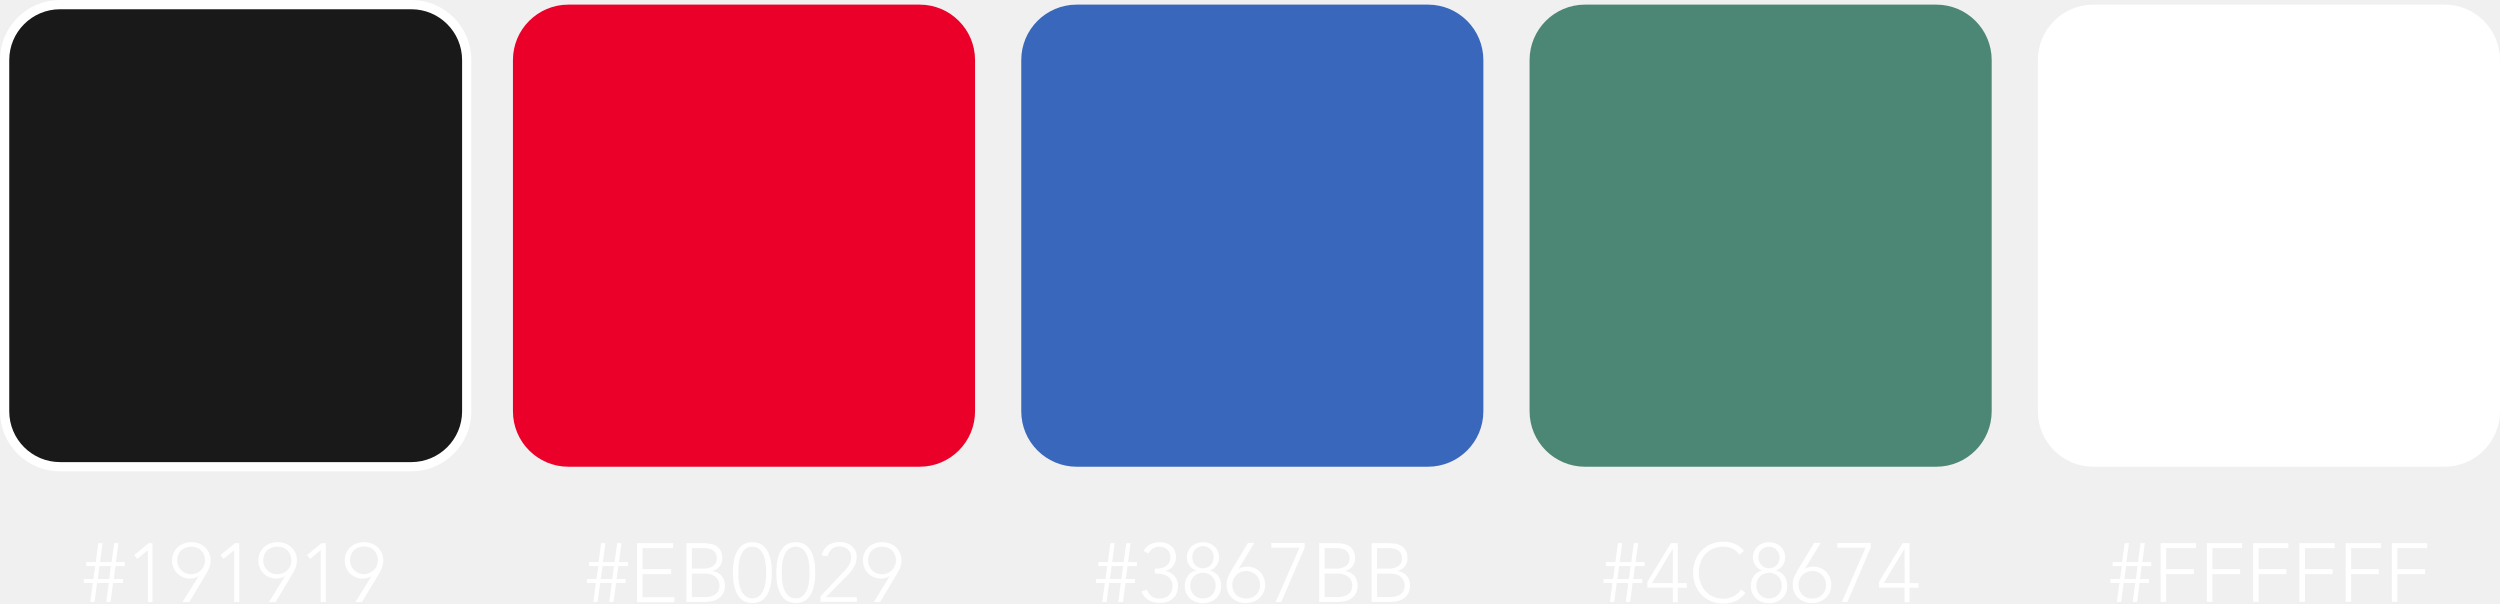
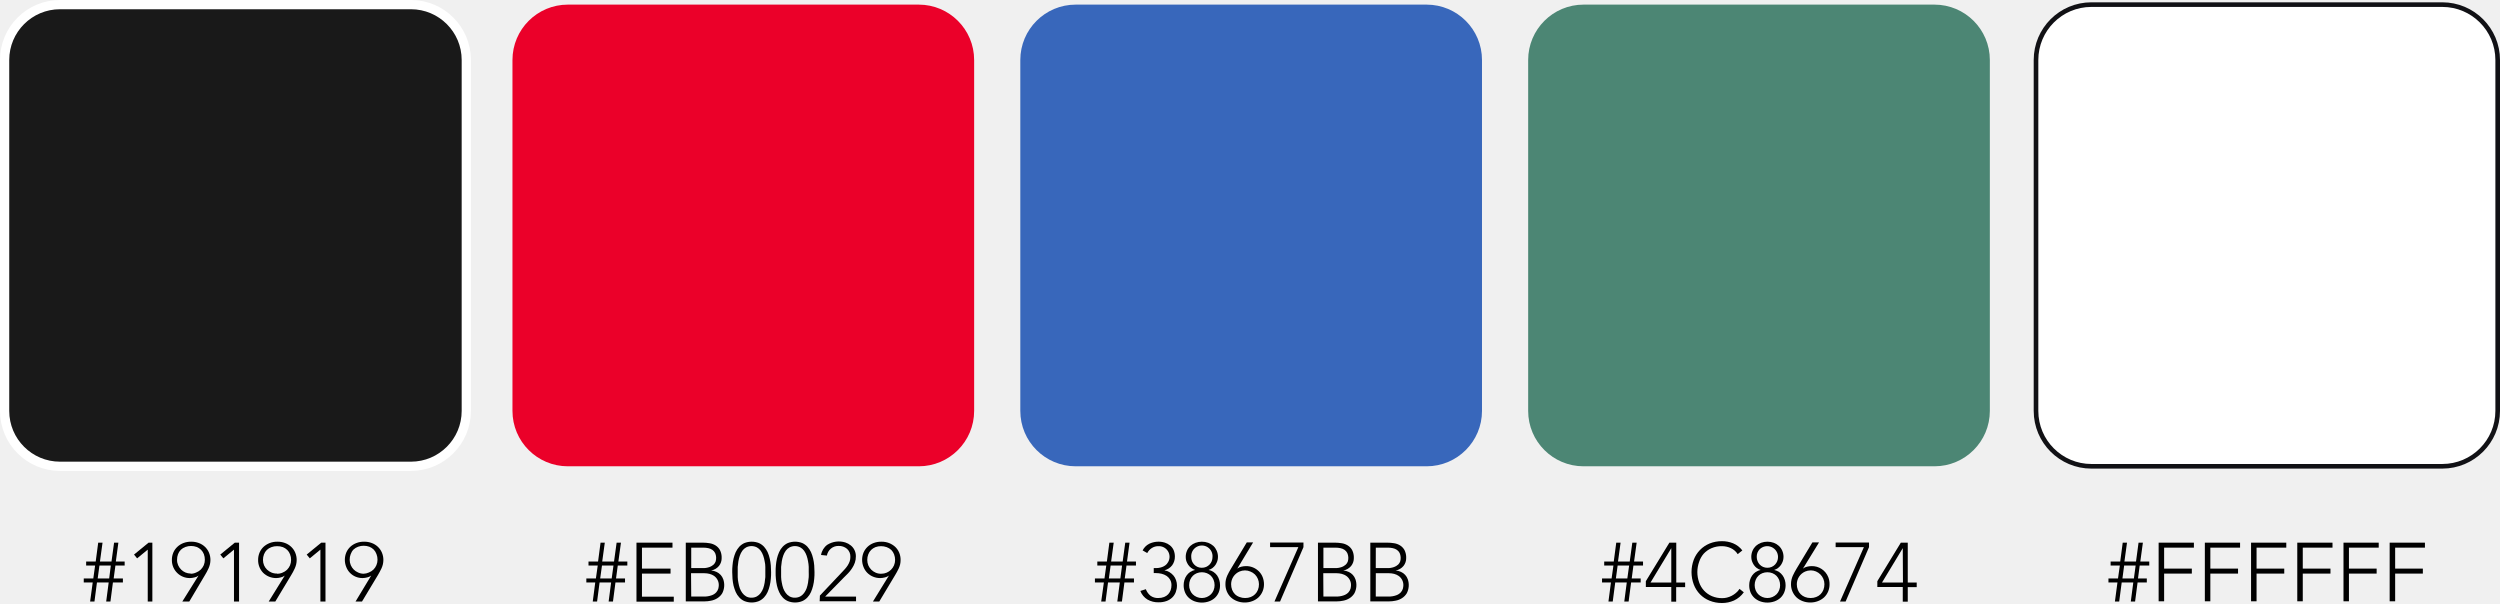
- <svg xmlns="http://www.w3.org/2000/svg" viewBox="0 0 541 130.61">
-   <g fill="#fff">
-     <path d="m20.08 126.16h-1.94v-.86h2.07l.39-2.81h-1.94v-.86h2.07l.54-4.09h.94l-.56 4.09h2.5l.56-4.09h.93l-.55 4.09h1.91v.86h-2l-.38 2.81h2v.86h-2.16l-.54 4.13h-.92l.54-4.13h-2.54l-.54 4.13h-.94zm3.92-3.67h-2.46l-.38 2.81h2.49z" />
-     <path d="m32 119.05-2.3 1.89-.67-.82 3.15-2.58h.82v12.75h-1z" />
-     <path d="m43 124.67a2.07 2.07 0 0 1 -.87.4 4.37 4.37 0 0 1 -1 .14 3.86 3.86 0 0 1 -3.9-3.92 4 4 0 0 1 .31-1.6 3.68 3.68 0 0 1 .88-1.25 4 4 0 0 1 1.32-.82 4.49 4.49 0 0 1 1.66-.29 4.55 4.55 0 0 1 1.67.29 4 4 0 0 1 1.32.82 3.8 3.8 0 0 1 .87 1.25 4 4 0 0 1 .32 1.6 4.19 4.19 0 0 1 -.11.95 4.73 4.73 0 0 1 -.29.85c-.12.27-.25.53-.38.77l-.39.68-3.46 5.75h-1.46zm-1.66-.4a2.83 2.83 0 0 0 1.16-.23 3 3 0 0 0 1-.64 3.2 3.2 0 0 0 .64-.94 3 3 0 0 0 .23-1.17 3.4 3.4 0 0 0 -.21-1.22 2.79 2.79 0 0 0 -.62-.95 2.88 2.88 0 0 0 -.94-.61 3.4 3.4 0 0 0 -1.22-.21 3.34 3.34 0 0 0 -1.21.21 2.93 2.93 0 0 0 -1 .61 2.77 2.77 0 0 0 -.61.95 3.4 3.4 0 0 0 -.21 1.22 2.84 2.84 0 0 0 .23 1.17 3.2 3.2 0 0 0 .64.94 3.07 3.07 0 0 0 .94.64 2.84 2.84 0 0 0 1.14.23z" />
-     <path d="m50.68 119.05-2.3 1.89-.67-.82 3.15-2.58h.92v12.75h-1.1z" />
-     <path d="m61.68 124.67a2.13 2.13 0 0 1 -.87.4 4.37 4.37 0 0 1 -1 .14 4 4 0 0 1 -2.81-1.14 3.89 3.89 0 0 1 -1.09-2.78 4 4 0 0 1 .31-1.6 3.8 3.8 0 0 1 .87-1.25 4.19 4.19 0 0 1 1.33-.82 4.49 4.49 0 0 1 1.66-.29 4.55 4.55 0 0 1 1.67.29 4 4 0 0 1 1.32.82 3.8 3.8 0 0 1 .87 1.25 4 4 0 0 1 .32 1.6 4.19 4.19 0 0 1 -.11.95 4.73 4.73 0 0 1 -.29.85c-.12.27-.25.53-.38.77l-.39.68-3.46 5.75h-1.43zm-1.66-.4a2.83 2.83 0 0 0 1.16-.23 3 3 0 0 0 1-.64 3.2 3.2 0 0 0 .64-.94 3 3 0 0 0 .23-1.17 3.19 3.19 0 0 0 -.22-1.22 2.63 2.63 0 0 0 -.61-.95 2.88 2.88 0 0 0 -.94-.61 3.4 3.4 0 0 0 -1.28-.21 3.34 3.34 0 0 0 -1.21.21 2.93 2.93 0 0 0 -1 .61 2.77 2.77 0 0 0 -.61.95 3.4 3.4 0 0 0 -.22 1.22 2.85 2.85 0 0 0 .24 1.17 3 3 0 0 0 .64.94 3.07 3.07 0 0 0 .94.64 2.84 2.84 0 0 0 1.22.23z" />
-     <path d="m69.4 119.05-2.3 1.89-.67-.82 3.15-2.58h.92v12.75h-1.1z" />
-     <path d="m80.4 124.67a2.19 2.19 0 0 1 -.87.4 4.37 4.37 0 0 1 -1 .14 3.89 3.89 0 0 1 -1.57-.31 3.8 3.8 0 0 1 -1.24-.83 3.74 3.74 0 0 1 -.81-1.25 4.17 4.17 0 0 1 0-3.13 3.8 3.8 0 0 1 .87-1.25 4.08 4.08 0 0 1 1.33-.82 4.49 4.49 0 0 1 1.66-.29 4.55 4.55 0 0 1 1.67.29 4 4 0 0 1 1.32.82 3.8 3.8 0 0 1 .87 1.25 4 4 0 0 1 .32 1.6 4.19 4.19 0 0 1 -.11.95 4.73 4.73 0 0 1 -.29.85 7.91 7.91 0 0 1 -.39.77l-.38.68-3.46 5.75h-1.4zm-1.66-.4a2.83 2.83 0 0 0 1.16-.27 3 3 0 0 0 1-.64 3 3 0 0 0 .63-.94 2.85 2.85 0 0 0 .24-1.17 3.19 3.19 0 0 0 -.22-1.22 2.77 2.77 0 0 0 -.61-.95 2.88 2.88 0 0 0 -.94-.61 3.43 3.43 0 0 0 -1.22-.21 3.34 3.34 0 0 0 -1.21.21 2.82 2.82 0 0 0 -1 .61 2.77 2.77 0 0 0 -.61.95 3.19 3.19 0 0 0 -.22 1.22 2.85 2.85 0 0 0 .24 1.17 3 3 0 0 0 .64.94 3.07 3.07 0 0 0 .94.64 2.84 2.84 0 0 0 1.18.27z" />
-     <path d="m128.93 126.16h-1.93v-.86h2.07l.4-2.81h-2v-.86h2.07l.54-4.09h.94l-.56 4.09h2.54l.56-4.09h.94l-.56 4.09h1.94v.86h-2.07l-.38 2.81h1.95v.86h-2.07l-.54 4.13h-.94l.54-4.13h-2.5l-.54 4.13h-.94zm3.95-3.67h-2.49l-.39 2.81h2.49z" />
-     <path d="m137.86 117.54h7.8v1.08h-6.61v4.54h6.19v1.08h-6.19v5h6.89v1.08h-8.08z" />
-     <path d="m148.54 117.54h3.67a9.17 9.17 0 0 1 1.46.12 3.6 3.6 0 0 1 1.32.48 2.78 2.78 0 0 1 .95 1 3.51 3.51 0 0 1 .37 1.74 2.64 2.64 0 0 1 -.57 1.69 2.83 2.83 0 0 1 -1.71 1 3.1 3.1 0 0 1 1.15.3 2.72 2.72 0 0 1 1.48 1.61 3.87 3.87 0 0 1 -.21 3 3.19 3.19 0 0 1 -1.07 1.09 3.76 3.76 0 0 1 -1.38.54 7.11 7.11 0 0 1 -1.4.15h-4.06zm1.18 5.51h2.47a4.13 4.13 0 0 0 1.49-.23 2.56 2.56 0 0 0 .9-.54 1.72 1.72 0 0 0 .44-.7 2.65 2.65 0 0 0 -.12-1.78 1.87 1.87 0 0 0 -.6-.7 2.36 2.36 0 0 0 -.89-.37 5.14 5.14 0 0 0 -1.06-.11h-2.63zm0 6.16h2.72a4.55 4.55 0 0 0 1.68-.26 2.42 2.42 0 0 0 1-.63 2.11 2.11 0 0 0 .46-.8 3.17 3.17 0 0 0 .11-.76 2.54 2.54 0 0 0 -.27-1.21 2.43 2.43 0 0 0 -.7-.82 3 3 0 0 0 -1-.46 4.69 4.69 0 0 0 -1.11-.14h-2.9z" />
-     <path d="m158.6 123.91c0-.45 0-.94.06-1.45a10.5 10.5 0 0 1 .23-1.49 8.73 8.73 0 0 1 .47-1.39 4.6 4.6 0 0 1 .77-1.16 3.52 3.52 0 0 1 1.12-.8 4.34 4.34 0 0 1 3.12 0 3.63 3.63 0 0 1 1.12.8 4.6 4.6 0 0 1 .77 1.16 7.08 7.08 0 0 1 .46 1.39 9.26 9.26 0 0 1 .24 1.49c0 .51.06 1 .06 1.45s0 1-.06 1.46a9.26 9.26 0 0 1 -.24 1.49 7.21 7.21 0 0 1 -.46 1.38 4.27 4.27 0 0 1 -.77 1.16 3.33 3.33 0 0 1 -1.12.8 4.21 4.21 0 0 1 -3.12 0 3.23 3.23 0 0 1 -1.12-.8 4.27 4.27 0 0 1 -.77-1.16 9 9 0 0 1 -.47-1.38 10.5 10.5 0 0 1 -.23-1.49c-.04-.5-.06-.99-.06-1.46zm1.19 0q0 .51 0 1.11a10.41 10.41 0 0 0 .15 1.22 7.27 7.27 0 0 0 .31 1.22 4.16 4.16 0 0 0 .54 1 2.63 2.63 0 0 0 .82.74 2.25 2.25 0 0 0 1.17.28 2.29 2.29 0 0 0 1.16-.28 2.56 2.56 0 0 0 .83-.74 4.16 4.16 0 0 0 .54-1 7.27 7.27 0 0 0 .31-1.22 10.41 10.41 0 0 0 .15-1.22q0-.6 0-1.11c0-.32 0-.69 0-1.1a10.85 10.85 0 0 0 -.15-1.23 7.16 7.16 0 0 0 -.31-1.21 4.22 4.22 0 0 0 -.54-1.06 2.53 2.53 0 0 0 -.83-.73 2.54 2.54 0 0 0 -2.32 0 2.53 2.53 0 0 0 -.83.73 4.22 4.22 0 0 0 -.54 1.06 7.16 7.16 0 0 0 -.31 1.21 10.85 10.85 0 0 0 -.15 1.23c.01.41 0 .78 0 1.1z" />
-     <path d="m168 123.91c0-.45 0-.94.06-1.45a10.5 10.5 0 0 1 .23-1.49 7.83 7.83 0 0 1 .47-1.39 4.34 4.34 0 0 1 .77-1.16 3.52 3.52 0 0 1 1.12-.8 4.34 4.34 0 0 1 3.12 0 3.63 3.63 0 0 1 1.12.8 4.6 4.6 0 0 1 .77 1.16 7.81 7.81 0 0 1 .46 1.39 9.26 9.26 0 0 1 .24 1.49c0 .51.06 1 .06 1.45s0 1-.06 1.46a9.26 9.26 0 0 1 -.24 1.49 8 8 0 0 1 -.46 1.38 4.27 4.27 0 0 1 -.77 1.16 3.33 3.33 0 0 1 -1.12.8 4.21 4.21 0 0 1 -3.12 0 3.23 3.23 0 0 1 -1.12-.8 4 4 0 0 1 -.77-1.16 8 8 0 0 1 -.47-1.38 10.5 10.5 0 0 1 -.23-1.49c-.06-.5-.06-.99-.06-1.46zm1.19 0q0 .51 0 1.11a10.41 10.41 0 0 0 .15 1.22 7.27 7.27 0 0 0 .31 1.22 4.16 4.16 0 0 0 .54 1 2.53 2.53 0 0 0 .82.74 2.25 2.25 0 0 0 1.17.28 2.29 2.29 0 0 0 1.16-.28 2.56 2.56 0 0 0 .83-.74 4.16 4.16 0 0 0 .54-1 7.27 7.27 0 0 0 .31-1.22c.07-.41.12-.82.15-1.22s0-.77 0-1.11 0-.69 0-1.1-.08-.81-.15-1.23a7.16 7.16 0 0 0 -.31-1.21 4.22 4.22 0 0 0 -.54-1.06 2.53 2.53 0 0 0 -.83-.73 2.54 2.54 0 0 0 -2.32 0 2.53 2.53 0 0 0 -.83.73 4.22 4.22 0 0 0 -.54 1.06 7.16 7.16 0 0 0 -.31 1.21 10.85 10.85 0 0 0 -.15 1.23c-.03.41-.04.78-.04 1.1z" />
-     <path d="m177.59 129 4.78-5.06c.22-.22.44-.45.65-.7a6.28 6.28 0 0 0 .59-.77 4.48 4.48 0 0 0 .42-.85 2.84 2.84 0 0 0 .16-1 2.19 2.19 0 0 0 -.72-1.74 2.65 2.65 0 0 0 -1.82-.63 2.52 2.52 0 0 0 -1.67.57 2.61 2.61 0 0 0 -.88 1.52l-1.26-.13a3.4 3.4 0 0 1 1.35-2.21 4.7 4.7 0 0 1 3.92-.5 3.48 3.48 0 0 1 1.17.64 2.86 2.86 0 0 1 .8 1 3 3 0 0 1 .3 1.37 4 4 0 0 1 -.22 1.37 5.61 5.61 0 0 1 -.6 1.2 7.75 7.75 0 0 1 -.84 1.07l-1 1-4 4.08h6.7v1h-7.88z" />
-     <path d="m192.54 124.67a2.18 2.18 0 0 1 -.88.4 4.22 4.22 0 0 1 -1 .14 3.86 3.86 0 0 1 -1.57-.31 3.8 3.8 0 0 1 -1.24-.83 3.74 3.74 0 0 1 -.81-1.25 4.17 4.17 0 0 1 0-3.13 3.8 3.8 0 0 1 .87-1.25 4 4 0 0 1 1.32-.82 4.55 4.55 0 0 1 1.67-.29 4.49 4.49 0 0 1 1.66.29 4.19 4.19 0 0 1 1.33.82 3.8 3.8 0 0 1 .87 1.25 4 4 0 0 1 .31 1.6 4.19 4.19 0 0 1 -.1.95 5.66 5.66 0 0 1 -.29.85 7.91 7.91 0 0 1 -.39.77l-.39.68-3.45 5.75h-1.37zm-1.65-.4a2.86 2.86 0 0 0 1.16-.23 3 3 0 0 0 1.59-1.58 2.85 2.85 0 0 0 .24-1.17 3.4 3.4 0 0 0 -.22-1.22 2.77 2.77 0 0 0 -.61-.95 2.93 2.93 0 0 0 -1-.61 3.34 3.34 0 0 0 -1.21-.21 3.4 3.4 0 0 0 -1.22.21 2.88 2.88 0 0 0 -.94.61 2.63 2.63 0 0 0 -.61.95 3.19 3.19 0 0 0 -.22 1.22 3 3 0 0 0 .23 1.17 3.2 3.2 0 0 0 .64.94 3.12 3.12 0 0 0 .95.64 2.84 2.84 0 0 0 1.22.23z" />
-     <path d="m239.1 126.16h-1.94v-.86h2.07l.39-2.81h-1.94v-.86h2.07l.54-4.09h.94l-.56 4.09h2.5l.56-4.09h.93l-.55 4.09h1.94v.86h-2.05l-.38 2.81h2v.86h-2.07l-.54 4.13h-1.01l.54-4.13h-2.54l-.54 4.13h-.94zm3.94-3.67h-2.48l-.38 2.81h2.49z" />
-     <path d="m248.19 127.62a3.33 3.33 0 0 0 1 1.41 2.67 2.67 0 0 0 1.7.5 3.28 3.28 0 0 0 1.25-.22 2.43 2.43 0 0 0 .89-.59 2.62 2.62 0 0 0 .53-.88 3.22 3.22 0 0 0 .18-1.08 2.34 2.34 0 0 0 -.3-1.21 2.63 2.63 0 0 0 -.77-.82 3.49 3.49 0 0 0 -1.08-.46 5.64 5.64 0 0 0 -1.22-.14h-.47v-1.08h.54a4 4 0 0 0 1-.14 2.86 2.86 0 0 0 .92-.42 2.18 2.18 0 0 0 .66-.75 2.32 2.32 0 0 0 .25-1.1 2.35 2.35 0 0 0 -.64-1.69 2.32 2.32 0 0 0 -1.72-.65 2.56 2.56 0 0 0 -1.42.4 2.89 2.89 0 0 0 -1 1.09l-1-.57a3.26 3.26 0 0 1 1.43-1.44 4.74 4.74 0 0 1 3.38-.25 3.33 3.33 0 0 1 1.13.61 2.81 2.81 0 0 1 .77 1 3.56 3.56 0 0 1 .28 1.44 3.13 3.13 0 0 1 -.58 1.85 3 3 0 0 1 -1.69 1.1 3.37 3.37 0 0 1 1.1.4 3.58 3.58 0 0 1 .86.73 3.17 3.17 0 0 1 .56 1 3.35 3.35 0 0 1 .2 1.15 4.16 4.16 0 0 1 -.25 1.42 3.15 3.15 0 0 1 -.74 1.16 3.5 3.5 0 0 1 -1.23.78 4.78 4.78 0 0 1 -1.73.29 4.67 4.67 0 0 1 -2.44-.6 3.73 3.73 0 0 1 -1.54-1.86z" />
-     <path d="m256.83 120.64a3.32 3.32 0 0 1 .27-1.35 3.17 3.17 0 0 1 .74-1.05 3.43 3.43 0 0 1 1.11-.67 3.83 3.83 0 0 1 1.37-.24 3.93 3.93 0 0 1 1.38.24 3.66 3.66 0 0 1 1.11.67 3.14 3.14 0 0 1 .73 1.05 3.32 3.32 0 0 1 .27 1.35 2.76 2.76 0 0 1 -.14.89 3.73 3.73 0 0 1 -.4.83 3.13 3.13 0 0 1 -.64.67 2.7 2.7 0 0 1 -.85.42 2.94 2.94 0 0 1 1.07.44 3.13 3.13 0 0 1 .78.76 3.63 3.63 0 0 1 .47 1 3.77 3.77 0 0 1 .16 1.11 3.94 3.94 0 0 1 -.29 1.56 3.55 3.55 0 0 1 -.83 1.18 3.82 3.82 0 0 1 -1.25.75 4.67 4.67 0 0 1 -3.13 0 3.82 3.82 0 0 1 -1.25-.75 3.41 3.41 0 0 1 -.83-1.18 3.94 3.94 0 0 1 -.3-1.56 3.77 3.77 0 0 1 .16-1.11 3.38 3.38 0 0 1 .48-1 3.27 3.27 0 0 1 .77-.76 3.1 3.1 0 0 1 1.07-.44 2.55 2.55 0 0 1 -.86-.45 2.9 2.9 0 0 1 -.64-.67 3.77 3.77 0 0 1 -.41-.83 3.06 3.06 0 0 1 -.12-.86zm.74 6.1a2.8 2.8 0 0 0 .2 1.08 2.57 2.57 0 0 0 .55.88 2.76 2.76 0 0 0 2 .83 2.72 2.72 0 0 0 2-.83 2.6 2.6 0 0 0 .56-.88 3 3 0 0 0 .2-1.08 3 3 0 0 0 -.22-1.14 2.74 2.74 0 0 0 -.58-.89 2.6 2.6 0 0 0 -.88-.56 2.92 2.92 0 0 0 -1.08-.2 3 3 0 0 0 -1.08.2 2.65 2.65 0 0 0 -.87.56 2.77 2.77 0 0 0 -.59.89 3 3 0 0 0 -.21 1.14zm.45-6.1a2.53 2.53 0 0 0 .17.91 2.23 2.23 0 0 0 .47.73 2.22 2.22 0 0 0 1.66.7 2.43 2.43 0 0 0 .94-.19 2.28 2.28 0 0 0 .73-.51 2.41 2.41 0 0 0 .47-.73 2.53 2.53 0 0 0 .17-.91 2.31 2.31 0 1 0 -4.61 0z" />
-     <path d="m268 123.16a2.2 2.2 0 0 1 .87-.41 4.32 4.32 0 0 1 1-.13 3.83 3.83 0 0 1 2.81 1.14 3.7 3.7 0 0 1 .81 1.24 4.14 4.14 0 0 1 .29 1.54 3.93 3.93 0 0 1 -.32 1.59 3.74 3.74 0 0 1 -.87 1.26 4 4 0 0 1 -1.32.81 4.55 4.55 0 0 1 -1.67.3 4.49 4.49 0 0 1 -1.66-.3 4.17 4.17 0 0 1 -1.33-.81 3.74 3.74 0 0 1 -.87-1.26 3.92 3.92 0 0 1 -.31-1.59 4.19 4.19 0 0 1 .1-1 5.79 5.79 0 0 1 .29-.86c.12-.27.25-.52.38-.76s.26-.47.4-.69l3.45-5.74h1.37zm1.65.39a2.85 2.85 0 0 0 -1.17.24 2.9 2.9 0 0 0 -.94.64 3 3 0 0 0 -.88 2.11 3.4 3.4 0 0 0 .22 1.22 2.73 2.73 0 0 0 .61.94 2.63 2.63 0 0 0 1 .61 3.14 3.14 0 0 0 1.21.22 3.19 3.19 0 0 0 1.22-.22 2.69 2.69 0 0 0 1.55-1.55 3.19 3.19 0 0 0 .22-1.22 3 3 0 0 0 -.23-1.16 3 3 0 0 0 -.64-.95 2.89 2.89 0 0 0 -1-.64 2.83 2.83 0 0 0 -1.14-.24z" />
-     <path d="m282.33 118.51-5.07 11.78h-1.21l5.17-11.78h-6.12v-1h7.23z" />
-     <path d="m285.47 117.54h3.67a9.17 9.17 0 0 1 1.46.12 3.6 3.6 0 0 1 1.32.48 2.78 2.78 0 0 1 .95 1 3.51 3.51 0 0 1 .37 1.74 2.64 2.64 0 0 1 -.57 1.69 2.83 2.83 0 0 1 -1.71 1 3.1 3.1 0 0 1 1.15.3 2.72 2.72 0 0 1 1.48 1.61 3.87 3.87 0 0 1 -.21 3 3.26 3.26 0 0 1 -1.06 1.09 3.87 3.87 0 0 1 -1.39.54 7.09 7.09 0 0 1 -1.39.15h-4.07zm1.18 5.51h2.47a4.13 4.13 0 0 0 1.49-.23 2.56 2.56 0 0 0 .9-.54 1.72 1.72 0 0 0 .44-.7 2.65 2.65 0 0 0 -.12-1.78 1.87 1.87 0 0 0 -.6-.7 2.36 2.36 0 0 0 -.89-.37 5.14 5.14 0 0 0 -1.06-.11h-2.63zm0 6.16h2.72a4.65 4.65 0 0 0 1.69-.26 2.45 2.45 0 0 0 1-.63 2.11 2.11 0 0 0 .46-.8 3.17 3.17 0 0 0 .11-.76 2.54 2.54 0 0 0 -.27-1.21 2.43 2.43 0 0 0 -.7-.82 3 3 0 0 0 -1-.46 4.69 4.69 0 0 0 -1.11-.14h-2.9z" />
-     <path d="m296.81 117.54h3.67a9.17 9.17 0 0 1 1.46.12 3.6 3.6 0 0 1 1.32.48 2.78 2.78 0 0 1 .95 1 3.51 3.51 0 0 1 .37 1.74 2.64 2.64 0 0 1 -.57 1.69 2.83 2.83 0 0 1 -1.71 1 3.1 3.1 0 0 1 1.15.3 2.72 2.72 0 0 1 1.48 1.61 3.87 3.87 0 0 1 -.21 3 3.26 3.26 0 0 1 -1.06 1.09 3.87 3.87 0 0 1 -1.39.54 7.11 7.11 0 0 1 -1.4.15h-4.06zm1.18 5.51h2.47a4.13 4.13 0 0 0 1.49-.23 2.56 2.56 0 0 0 .9-.54 1.72 1.72 0 0 0 .44-.7 2.65 2.65 0 0 0 -.12-1.78 1.87 1.87 0 0 0 -.6-.7 2.36 2.36 0 0 0 -.89-.37 5.14 5.14 0 0 0 -1.06-.11h-2.62zm0 6.16h2.72a4.65 4.65 0 0 0 1.69-.26 2.45 2.45 0 0 0 1-.63 2.11 2.11 0 0 0 .46-.8 3.17 3.17 0 0 0 .11-.76 2.54 2.54 0 0 0 -.27-1.21 2.43 2.43 0 0 0 -.7-.82 3 3 0 0 0 -1-.46 4.69 4.69 0 0 0 -1.11-.14h-2.89z" />
-     <path d="m348.93 126.16h-1.93v-.86h2.07l.4-2.81h-1.97v-.86h2.07l.54-4.09h.94l-.56 4.09h2.51l.56-4.09h.94l-.56 4.09h1.94v.86h-2.08l-.37 2.81h1.94v.86h-2.07l-.54 4.13h-.94l.54-4.13h-2.5l-.54 4.13h-.93zm3.94-3.67h-2.49l-.38 2.81h2.48z" />
-     <path d="m362 127.15h-5.51v-1.27l5.1-8.34h1.49v8.64h1.94v1h-1.94v3.14h-1.08zm0-8.42-4.5 7.45h4.5z" />
-     <path d="m377.71 128.29a5.4 5.4 0 0 1 -2.13 1.78 6.29 6.29 0 0 1 -2.61.54 7 7 0 0 1 -2.67-.5 6.1 6.1 0 0 1 -2.08-1.38 6.25 6.25 0 0 1 -1.35-2.13 7.6 7.6 0 0 1 0-5.37 6.26 6.26 0 0 1 1.35-2.11 6.15 6.15 0 0 1 2.08-1.4 7 7 0 0 1 2.67-.5 6.25 6.25 0 0 1 2.42.46 4.82 4.82 0 0 1 2 1.54l-1 .81a3.52 3.52 0 0 0 -1.52-1.32 4.71 4.71 0 0 0 -1.9-.41 5.56 5.56 0 0 0 -2.24.43 5 5 0 0 0 -1.7 1.19 5.19 5.19 0 0 0 -1.03 1.78 6.65 6.65 0 0 0 0 4.43 5 5 0 0 0 2.78 3 5.56 5.56 0 0 0 2.24.43 4.49 4.49 0 0 0 1-.12 4.77 4.77 0 0 0 1-.36 4.57 4.57 0 0 0 .94-.61 3.76 3.76 0 0 0 .79-.89z" />
-     <path d="m379.33 120.64a3.32 3.32 0 0 1 .27-1.35 3.14 3.14 0 0 1 .73-1.05 3.66 3.66 0 0 1 1.11-.67 4.09 4.09 0 0 1 2.76 0 3.49 3.49 0 0 1 1.1.67 3.17 3.17 0 0 1 .74 1.05 3.32 3.32 0 0 1 .27 1.35 3.06 3.06 0 0 1 -.14.89 3.38 3.38 0 0 1 -.41.83 2.9 2.9 0 0 1 -.64.67 2.55 2.55 0 0 1 -.84.42 3.1 3.1 0 0 1 1.07.44 3.27 3.27 0 0 1 .77.76 3.38 3.38 0 0 1 .48 1 3.77 3.77 0 0 1 .16 1.11 3.94 3.94 0 0 1 -.3 1.56 3.39 3.39 0 0 1 -.82 1.18 4 4 0 0 1 -1.26.75 4.67 4.67 0 0 1 -3.13 0 3.93 3.93 0 0 1 -1.25-.75 3.55 3.55 0 0 1 -.83-1.18 4.13 4.13 0 0 1 -.29-1.56 3.77 3.77 0 0 1 .16-1.11 3.38 3.38 0 0 1 .48-1 3.09 3.09 0 0 1 .77-.76 3 3 0 0 1 1.07-.44 2.7 2.7 0 0 1 -.85-.42 2.86 2.86 0 0 1 -.63-.67 3.38 3.38 0 0 1 -.41-.83 2.76 2.76 0 0 1 -.14-.89zm.73 6.1a3 3 0 0 0 .2 1.08 2.6 2.6 0 0 0 .56.88 2.72 2.72 0 0 0 2 .83 2.76 2.76 0 0 0 2-.83 2.57 2.57 0 0 0 .55-.88 2.8 2.8 0 0 0 .2-1.08 3 3 0 0 0 -.21-1.14 2.77 2.77 0 0 0 -.59-.89 2.55 2.55 0 0 0 -.87-.56 3 3 0 0 0 -1.08-.2 2.92 2.92 0 0 0 -1.08.2 2.46 2.46 0 0 0 -.87.56 2.61 2.61 0 0 0 -.59.89 3 3 0 0 0 -.22 1.14zm.45-6.1a2.34 2.34 0 0 0 .18.91 2.38 2.38 0 0 0 .46.73 2.35 2.35 0 0 0 .72.51 2.44 2.44 0 0 0 .95.19 2.38 2.38 0 0 0 .93-.19 2.17 2.17 0 0 0 .73-.51 2.23 2.23 0 0 0 .47-.73 2.34 2.34 0 0 0 .17-.91 2.34 2.34 0 0 0 -3.95-1.7 2.24 2.24 0 0 0 -.66 1.7z" />
-     <path d="m390.52 123.16a2.08 2.08 0 0 1 .87-.41 4.32 4.32 0 0 1 1-.13 3.8 3.8 0 0 1 3.62 2.38 4.13 4.13 0 0 1 .28 1.54 3.92 3.92 0 0 1 -.31 1.59 3.74 3.74 0 0 1 -.87 1.26 4.17 4.17 0 0 1 -1.33.81 4.49 4.49 0 0 1 -1.66.3 4.55 4.55 0 0 1 -1.67-.3 4 4 0 0 1 -1.32-.81 3.74 3.74 0 0 1 -.87-1.26 3.93 3.93 0 0 1 -.32-1.59 4.19 4.19 0 0 1 .11-1 4.83 4.83 0 0 1 .29-.86 7.69 7.69 0 0 1 .38-.76l.39-.69 3.46-5.74h1.43zm1.66.39a2.85 2.85 0 0 0 -1.17.24 3 3 0 0 0 -.95.64 3 3 0 0 0 -.64.95 3 3 0 0 0 -.23 1.16 3.19 3.19 0 0 0 .22 1.22 2.69 2.69 0 0 0 1.55 1.55 3.19 3.19 0 0 0 1.22.22 3.14 3.14 0 0 0 1.21-.22 2.63 2.63 0 0 0 .95-.61 2.73 2.73 0 0 0 .61-.94 3.4 3.4 0 0 0 .22-1.22 3 3 0 0 0 -3-3z" />
-     <path d="m404.83 118.51-5.07 11.78h-1.21l5.17-11.78h-6.12v-1h7.23z" />
-     <path d="m412.14 127.15h-5.51v-1.27l5.09-8.34h1.5v8.64h1.94v1h-1.94v3.14h-1.08zm0-8.42-4.5 7.45h4.54z" />
-     <path d="m458.64 126.16h-1.95v-.86h2.07l.4-2.81h-2v-.86h2.08l.54-4.09h.93l-.56 4.09h2.51l.55-4.09h.94l-.56 4.09h1.94v.86h-2.07l-.37 2.81h1.94v.86h-2.03l-.54 4.13h-.93l.54-4.13h-2.51l-.54 4.13h-.93zm3.94-3.67h-2.49l-.37 2.81h2.48z" />
-     <path d="m467.56 117.54h7.64v1.08h-6.45v4.54h6v1.08h-6v6h-1.19z" />
-     <path d="m477.57 117.54h7.63v1.08h-6.44v4.54h6v1.08h-6v6h-1.19z" />
-     <path d="m487.58 117.54h7.63v1.08h-6.44v4.54h6v1.08h-6v6h-1.19z" />
-     <path d="m497.59 117.54h7.63v1.08h-6.44v4.54h6v1.08h-6v6h-1.19z" />
-     <path d="m507.6 117.54h7.63v1.08h-6.45v4.54h6v1.08h-6v6h-1.18z" />
-     <path d="m517.6 117.54h7.64v1.08h-6.45v4.54h6v1.08h-6v6h-1.19z" />
+ <svg xmlns="http://www.w3.org/2000/svg" viewBox="0 0 541.5 130.61">
+   <defs>
+     <style>.e1a5459d-2785-4668-bc85-c8d2b1fba9c0{fill:#191919;stroke:#fff;stroke-width:2px;}.b9cb6e3e-3aa3-4cd2-a8e4-db3c223a24bd,.e1a5459d-2785-4668-bc85-c8d2b1fba9c0{stroke-miterlimit:10;}.a91b40c3-928d-47bc-9f6d-10973911cd70{fill:#eb0029;}.a525fda4-cd24-4da0-82c2-1771981d3394{fill:#3867bb;}.a60553ca-5f53-4a7d-8a86-f3c48e3fcc68{fill:#4c8674;}.b9cb6e3e-3aa3-4cd2-a8e4-db3c223a24bd{fill:#fff;stroke:#111115;}</style>
+   </defs>
+   <g id="efa434d6-1a71-47eb-b13b-9e83c5a91d87" data-name="Layer 2">
+     <g id="e4e689ac-6c0d-4bda-9bf9-9e54f9aed48a" data-name="Layer 1">
+       <path class="svgtext" d="M20.08,126.16H18.14v-.86h2.07l.39-2.81H18.66v-.86h2.07l.54-4.09h.94l-.56,4.09h2.5l.56-4.09h.93l-.55,4.09H27v.86H25l-.38,2.81h2v.86H24.46l-.54,4.13H23l.54-4.13H21l-.54,4.13h-.94ZM24,122.49H21.54l-.38,2.81h2.49Z" />
+       <path class="svgtext" d="M32,119.05l-2.3,1.89-.67-.82,3.15-2.58H33v12.75H32Z" />
+       <path class="svgtext" d="M43,124.67a2,2,0,0,1-.87.4,4.23,4.23,0,0,1-1,.14,3.86,3.86,0,0,1-3.9-3.82v-.1a4,4,0,0,1,.31-1.6,3.64,3.64,0,0,1,.88-1.25,3.86,3.86,0,0,1,1.32-.82,4.47,4.47,0,0,1,1.66-.29,4.52,4.52,0,0,1,1.67.29,3.86,3.86,0,0,1,1.32.82,3.75,3.75,0,0,1,.87,1.25,4,4,0,0,1,.32,1.6,4.33,4.33,0,0,1-.11.95,5,5,0,0,1-.29.85c-.12.27-.25.53-.38.77l-.39.68L41,130.29H39.49Zm-1.66-.4A2.73,2.73,0,0,0,42.5,124a3,3,0,0,0,1-.64,3.2,3.2,0,0,0,.64-.94,3.13,3.13,0,0,0,.23-1.17,3.37,3.37,0,0,0-.21-1.22,2.74,2.74,0,0,0-.62-.95,2.93,2.93,0,0,0-.94-.61,3.62,3.62,0,0,0-2.43,0,2.87,2.87,0,0,0-1,.61,2.72,2.72,0,0,0-.61.95,3.37,3.37,0,0,0-.21,1.22,2.78,2.78,0,0,0,.23,1.17,3.2,3.2,0,0,0,.64.94,3,3,0,0,0,.94.64,3,3,0,0,0,1.14.23Z" />
+       <path class="svgtext" d="M50.68,119.05l-2.3,1.89-.67-.82,3.15-2.58h.92v12.75h-1.1Z" />
+       <path class="svgtext" d="M61.68,124.67a2.16,2.16,0,0,1-.87.4,4.23,4.23,0,0,1-1,.14A4,4,0,0,1,57,124.07a3.89,3.89,0,0,1-1.09-2.78,4,4,0,0,1,.31-1.6,3.75,3.75,0,0,1,.87-1.25,4.35,4.35,0,0,1,1.33-.82,4.47,4.47,0,0,1,1.66-.29,4.52,4.52,0,0,1,1.67.29,3.86,3.86,0,0,1,1.32.82,3.75,3.75,0,0,1,.87,1.25,4,4,0,0,1,.32,1.6,4.33,4.33,0,0,1-.11.95,5,5,0,0,1-.29.85c-.12.27-.25.53-.38.77l-.39.68-3.46,5.75H58.2Zm-1.66-.4a2.73,2.73,0,0,0,1.16-.23,3,3,0,0,0,1-.64,3.2,3.2,0,0,0,.64-.94,3.13,3.13,0,0,0,.23-1.17,3.18,3.18,0,0,0-.22-1.22,2.58,2.58,0,0,0-.61-.95,2.93,2.93,0,0,0-.94-.61A3.48,3.48,0,0,0,60,118.3a3.35,3.35,0,0,0-1.21.21,2.87,2.87,0,0,0-1,.61,2.72,2.72,0,0,0-.61.95,3.38,3.38,0,0,0-.22,1.22,3,3,0,0,0,.24,1.17A3,3,0,0,0,58.78,124a2.82,2.82,0,0,0,1.22.23Z" />
+       <path class="svgtext" d="M69.4,119.05l-2.3,1.89-.67-.82,3.15-2.58h.92v12.75H69.4Z" />
+       <path class="svgtext" d="M80.4,124.67a2.16,2.16,0,0,1-.87.4,4.23,4.23,0,0,1-1,.14A3.86,3.86,0,0,1,77,124.9a3.7,3.7,0,0,1-2-2.08,4.14,4.14,0,0,1,0-3.13,3.75,3.75,0,0,1,.87-1.25,4.16,4.16,0,0,1,1.33-.82,4.47,4.47,0,0,1,1.66-.29,4.52,4.52,0,0,1,1.67.29,3.86,3.86,0,0,1,1.32.82,3.75,3.75,0,0,1,.87,1.25,4,4,0,0,1,.32,1.6,4.33,4.33,0,0,1-.11.95,5,5,0,0,1-.29.85c-.12.26-.25.52-.39.77l-.38.68-3.46,5.75h-1.4Zm-1.66-.4A2.9,2.9,0,0,0,79.9,124a3,3,0,0,0,1-.64,3,3,0,0,0,.63-.94,3,3,0,0,0,.24-1.17,3.18,3.18,0,0,0-.22-1.22,2.72,2.72,0,0,0-.61-1,2.93,2.93,0,0,0-.94-.61,3.6,3.6,0,0,0-1.22-.21,3.35,3.35,0,0,0-1.21.21,2.87,2.87,0,0,0-1,.61,2.72,2.72,0,0,0-.61,1,3.18,3.18,0,0,0-.22,1.22,3,3,0,0,0,.24,1.17A3,3,0,0,0,77.56,124,2.83,2.83,0,0,0,78.74,124.27Z" />
+       <path class="svgtext" d="M128.93,126.16H127v-.86h2.07l.4-2.81h-2v-.86h2.07l.54-4.09H131l-.56,4.09H133l.56-4.09h.94l-.56,4.09h1.94v.86h-2.07l-.38,2.81h1.95v.86h-2.07l-.54,4.13h-.94l.54-4.13h-2.5l-.54,4.13h-.94Zm3.95-3.67h-2.49L130,125.3h2.49Z" />
+       <path class="svgtext" d="M137.86,117.54h7.8v1.08h-6.61v4.54h6.19v1.08h-6.19v5h6.89v1.08h-8.08Z" />
+       <path class="svgtext" d="M148.54,117.54h3.67a8.9,8.9,0,0,1,1.46.12,3.44,3.44,0,0,1,1.32.48,2.76,2.76,0,0,1,.95,1,3.51,3.51,0,0,1,.37,1.74,2.66,2.66,0,0,1-.57,1.69,2.84,2.84,0,0,1-1.71,1,3.06,3.06,0,0,1,1.15.3,2.73,2.73,0,0,1,1.48,1.61,3.86,3.86,0,0,1-.21,3,3.19,3.19,0,0,1-1.07,1.09,3.83,3.83,0,0,1-1.38.54,6.59,6.59,0,0,1-1.4.15h-4.06Zm1.18,5.51h2.47a4,4,0,0,0,1.49-.23,2.67,2.67,0,0,0,.9-.54,1.7,1.7,0,0,0,.44-.7,2.66,2.66,0,0,0-.12-1.78,1.84,1.84,0,0,0-.6-.7,2.41,2.41,0,0,0-.89-.37,5.37,5.37,0,0,0-1.06-.11h-2.63Zm0,6.16h2.72a4.58,4.58,0,0,0,1.68-.26,2.4,2.4,0,0,0,1-.63,2.07,2.07,0,0,0,.46-.8,3.24,3.24,0,0,0,.11-.76,2.4,2.4,0,0,0-1-2,3,3,0,0,0-1-.46,4.63,4.63,0,0,0-1.11-.14h-2.9Z" />
+       <path class="svgtext" d="M158.6,123.91a12.21,12.21,0,0,1,.06-1.45,10.73,10.73,0,0,1,.23-1.49,8.42,8.42,0,0,1,.47-1.39,5,5,0,0,1,.77-1.16,3.54,3.54,0,0,1,1.12-.8,4.31,4.31,0,0,1,3.12,0,3.54,3.54,0,0,1,1.12.8,5,5,0,0,1,.77,1.16,6.87,6.87,0,0,1,.46,1.39,9.44,9.44,0,0,1,.24,1.49c0,.51.06,1,.06,1.45a12,12,0,0,1-.06,1.46,9.44,9.44,0,0,1-.24,1.49,7.45,7.45,0,0,1-.46,1.38,4.12,4.12,0,0,1-.77,1.16,3.43,3.43,0,0,1-1.12.8,4.21,4.21,0,0,1-3.12,0,3.2,3.2,0,0,1-1.12-.8,4.12,4.12,0,0,1-.77-1.16,9.76,9.76,0,0,1-.47-1.38,10.73,10.73,0,0,1-.23-1.49C158.62,124.87,158.6,124.38,158.6,123.91Zm1.19,0V125c0,.41.08.82.15,1.22a7.53,7.53,0,0,0,.31,1.22,4.2,4.2,0,0,0,.54,1,2.76,2.76,0,0,0,.82.74,2.28,2.28,0,0,0,1.17.28,2.37,2.37,0,0,0,1.16-.28,2.56,2.56,0,0,0,.83-.74,4.2,4.2,0,0,0,.54-1,7.53,7.53,0,0,0,.31-1.22c.07-.4.12-.81.15-1.22v-2.21q0-.61-.15-1.23a7.16,7.16,0,0,0-.31-1.21,4.24,4.24,0,0,0-.54-1.06,2.53,2.53,0,0,0-.83-.73,2.56,2.56,0,0,0-2.32,0,2.53,2.53,0,0,0-.83.73,4.24,4.24,0,0,0-.54,1.06,7.16,7.16,0,0,0-.31,1.21q-.1.61-.15,1.23C159.8,123.22,159.79,123.59,159.79,123.91Z" />
+       <path class="svgtext" d="M168,123.91a12.21,12.21,0,0,1,.06-1.45,10.73,10.73,0,0,1,.23-1.49,7.58,7.58,0,0,1,.47-1.39,4.12,4.12,0,0,1,.77-1.16,3.54,3.54,0,0,1,1.12-.8,4.31,4.31,0,0,1,3.12,0,3.54,3.54,0,0,1,1.12.8,5,5,0,0,1,.77,1.16,7.55,7.55,0,0,1,.46,1.39,9.44,9.44,0,0,1,.24,1.49c0,.51.06,1,.06,1.45a12,12,0,0,1-.06,1.46,9.44,9.44,0,0,1-.24,1.49,8.59,8.59,0,0,1-.46,1.38,4.12,4.12,0,0,1-.77,1.16,3.43,3.43,0,0,1-1.12.8,4.21,4.21,0,0,1-3.12,0,3.2,3.2,0,0,1-1.12-.8,4.12,4.12,0,0,1-.77-1.16,7.49,7.49,0,0,1-.47-1.38,10.73,10.73,0,0,1-.23-1.49A12.13,12.13,0,0,1,168,123.91Zm1.19,0V125c0,.41.08.82.15,1.22a7.53,7.53,0,0,0,.31,1.22,4.2,4.2,0,0,0,.54,1,2.63,2.63,0,0,0,.82.74,2.28,2.28,0,0,0,1.17.28,2.37,2.37,0,0,0,1.16-.28,2.56,2.56,0,0,0,.83-.74,4.2,4.2,0,0,0,.54-1,7.53,7.53,0,0,0,.31-1.22c.07-.41.12-.82.15-1.22s0-.77,0-1.11v-1.1a7.51,7.51,0,0,0-.15-1.23,7.16,7.16,0,0,0-.31-1.21,4.24,4.24,0,0,0-.54-1.06,2.53,2.53,0,0,0-.83-.73,2.56,2.56,0,0,0-2.32,0,2.53,2.53,0,0,0-.83.73,4.24,4.24,0,0,0-.54,1.06,7.16,7.16,0,0,0-.31,1.21q-.1.61-.15,1.23c0,.41,0,.78,0,1.1Z" />
+       <path class="svgtext" d="M177.59,129l4.78-5.06c.22-.22.44-.45.65-.7a6.28,6.28,0,0,0,.59-.77,4.48,4.48,0,0,0,.42-.85,2.83,2.83,0,0,0,.16-1,2.2,2.2,0,0,0-.72-1.74,2.65,2.65,0,0,0-1.82-.63,2.48,2.48,0,0,0-1.67.57,2.63,2.63,0,0,0-.88,1.52l-1.26-.13a3.4,3.4,0,0,1,1.35-2.21,4.71,4.71,0,0,1,3.92-.5,3.52,3.52,0,0,1,1.17.64,2.88,2.88,0,0,1,.8,1,3,3,0,0,1,.3,1.37,4,4,0,0,1-.22,1.37,5.39,5.39,0,0,1-.6,1.2,7.92,7.92,0,0,1-.84,1.07l-1,1-4,4.08h6.7v1h-7.88Z" />
+       <path class="svgtext" d="M192.54,124.67a2.2,2.2,0,0,1-.88.4,4.23,4.23,0,0,1-1,.14,3.86,3.86,0,0,1-1.57-.31,3.7,3.7,0,0,1-2.05-2.08,4.14,4.14,0,0,1,0-3.13,3.75,3.75,0,0,1,.87-1.25,3.86,3.86,0,0,1,1.32-.82,4.52,4.52,0,0,1,1.67-.29,4.47,4.47,0,0,1,1.66.29,4.35,4.35,0,0,1,1.33.82,3.75,3.75,0,0,1,.87,1.25,4,4,0,0,1,.31,1.6,4.32,4.32,0,0,1-.1.95,5.33,5.33,0,0,1-.29.85c-.12.26-.25.52-.39.77l-.39.68-3.45,5.75h-1.37Zm-1.65-.4a2.89,2.89,0,0,0,1.16-.23,3,3,0,0,0,1.59-1.58,3,3,0,0,0,.24-1.17,3.38,3.38,0,0,0-.22-1.22,2.72,2.72,0,0,0-.61-.95,2.87,2.87,0,0,0-1-.61,3.62,3.62,0,0,0-2.43,0,2.93,2.93,0,0,0-.94.61,2.58,2.58,0,0,0-.61.95,3.18,3.18,0,0,0-.22,1.22,3.13,3.13,0,0,0,.23,1.17,3.2,3.2,0,0,0,.64.94,3.06,3.06,0,0,0,.95.64,2.82,2.82,0,0,0,1.22.23Z" />
+       <path class="svgtext" d="M239.1,126.16h-1.94v-.86h2.07l.39-2.81h-1.94v-.86h2.07l.54-4.09h.94l-.56,4.09h2.5l.56-4.09h.93l-.55,4.09h1.94v.86H244l-.38,2.81h2v.86h-2.07l-.54,4.13h-1l.54-4.13H240l-.54,4.13h-.94Zm3.94-3.67h-2.48l-.38,2.81h2.49Z" />
+       <path class="svgtext" d="M248.19,127.62a3.29,3.29,0,0,0,1,1.41,2.64,2.64,0,0,0,1.7.5,3.33,3.33,0,0,0,1.25-.22,2.43,2.43,0,0,0,.89-.59,2.72,2.72,0,0,0,.53-.88,3.31,3.31,0,0,0,.18-1.08,2.34,2.34,0,0,0-.3-1.21,2.52,2.52,0,0,0-.77-.82,3.56,3.56,0,0,0-1.08-.46,5.57,5.57,0,0,0-1.22-.14h-.47v-1.08h.54a3.77,3.77,0,0,0,1-.14,2.84,2.84,0,0,0,.92-.42,2.16,2.16,0,0,0,.66-.75,2.3,2.3,0,0,0-2.11-3.44,2.55,2.55,0,0,0-1.42.4,2.91,2.91,0,0,0-1,1.09l-1-.57a3.26,3.26,0,0,1,1.43-1.44,4.7,4.7,0,0,1,3.38-.25,3.44,3.44,0,0,1,1.13.61,2.8,2.8,0,0,1,.77,1,3.59,3.59,0,0,1,.28,1.44,3.15,3.15,0,0,1-.58,1.85,3,3,0,0,1-1.69,1.1,3.31,3.31,0,0,1,1.1.4,3.74,3.74,0,0,1,.86.73,3.09,3.09,0,0,1,.56,1,3.48,3.48,0,0,1,.2,1.15,4.09,4.09,0,0,1-.25,1.42,3.15,3.15,0,0,1-.74,1.16,3.53,3.53,0,0,1-1.23.78,4.84,4.84,0,0,1-1.73.29,4.63,4.63,0,0,1-2.44-.6A3.7,3.7,0,0,1,247,128Z" />
+       <path class="svgtext" d="M256.83,120.64a3.32,3.32,0,0,1,.27-1.35,3.09,3.09,0,0,1,.74-1.05,3.4,3.4,0,0,1,1.11-.67,4,4,0,0,1,1.37-.24,4,4,0,0,1,1.38.24,3.7,3.7,0,0,1,1.11.67,3.2,3.2,0,0,1,.73,1.05,3.32,3.32,0,0,1,.27,1.35,2.72,2.72,0,0,1-.14.89,3.73,3.73,0,0,1-.4.83,3.13,3.13,0,0,1-.64.67,2.7,2.7,0,0,1-.85.42,2.79,2.79,0,0,1,1.07.44,3.13,3.13,0,0,1,.78.76,3.39,3.39,0,0,1,.47,1,3.77,3.77,0,0,1,.16,1.11,4,4,0,0,1-.29,1.56,3.51,3.51,0,0,1-.83,1.18,3.79,3.79,0,0,1-1.25.75,4.67,4.67,0,0,1-3.13,0,3.79,3.79,0,0,1-1.25-.75,3.37,3.37,0,0,1-.83-1.18,4,4,0,0,1-.3-1.56,3.77,3.77,0,0,1,.16-1.11,3.2,3.2,0,0,1,1.25-1.76,3.23,3.23,0,0,1,1.07-.44A2.63,2.63,0,0,1,258,123a2.91,2.91,0,0,1-.64-.67,3.77,3.77,0,0,1-.41-.83,3.13,3.13,0,0,1-.12-.86Zm.74,6.1a2.66,2.66,0,0,0,.2,1.08,2.52,2.52,0,0,0,.55.88,2.82,2.82,0,0,0,4,0,2.7,2.7,0,0,0,.56-.88,3,3,0,0,0,.2-1.08,3,3,0,0,0-.22-1.14,2.74,2.74,0,0,0-.58-.89,2.7,2.7,0,0,0-.88-.56,3,3,0,0,0-2.16,0,2.76,2.76,0,0,0-.87.56,2.94,2.94,0,0,0-.59.89,3.16,3.16,0,0,0-.21,1.14Zm.45-6.1a2.58,2.58,0,0,0,.17.91,2.34,2.34,0,0,0,.47.73,2.21,2.21,0,0,0,1.66.7,2.36,2.36,0,0,0,.94-.19,2.29,2.29,0,0,0,.73-.51,2.34,2.34,0,0,0,.47-.73,2.58,2.58,0,0,0,.17-.91,2.31,2.31,0,1,0-4.61-.3,1.5,1.5,0,0,0,0,.3Z" />
+       <path class="svgtext" d="M268,123.16a2.18,2.18,0,0,1,.87-.41,4.22,4.22,0,0,1,1-.13,3.85,3.85,0,0,1,2.81,1.14,3.65,3.65,0,0,1,.81,1.24,4.25,4.25,0,0,1,.29,1.54,3.91,3.91,0,0,1-1.19,2.85,4,4,0,0,1-1.32.81,4.53,4.53,0,0,1-1.67.3,4.48,4.48,0,0,1-1.66-.3,4.14,4.14,0,0,1-1.33-.81,3.79,3.79,0,0,1-.87-1.26,3.92,3.92,0,0,1-.31-1.59,4.19,4.19,0,0,1,.1-1,5.44,5.44,0,0,1,.29-.86c.12-.27.25-.52.38-.76s.26-.47.4-.69l3.45-5.74h1.37Zm1.65.39a3,3,0,0,0-1.17.24,3,3,0,0,0-1.82,2.75,3.38,3.38,0,0,0,.22,1.22,2.77,2.77,0,0,0,.61.94,2.65,2.65,0,0,0,1,.61,3.13,3.13,0,0,0,1.21.22,3.18,3.18,0,0,0,1.22-.22,2.69,2.69,0,0,0,1.55-1.55,3.18,3.18,0,0,0,.22-1.22,3,3,0,0,0-.87-2.11,3,3,0,0,0-1-.64,2.81,2.81,0,0,0-1.14-.24Z" />
+       <path class="svgtext" d="M282.33,118.51l-5.07,11.78h-1.21l5.17-11.78H275.1v-1h7.23Z" />
+       <path class="svgtext" d="M285.47,117.54h3.67a8.9,8.9,0,0,1,1.46.12,3.44,3.44,0,0,1,1.32.48,2.76,2.76,0,0,1,.95,1,3.51,3.51,0,0,1,.37,1.74,2.66,2.66,0,0,1-.57,1.69,2.84,2.84,0,0,1-1.71,1,3.06,3.06,0,0,1,1.15.3,2.73,2.73,0,0,1,1.48,1.61,3.86,3.86,0,0,1-.21,3,3.25,3.25,0,0,1-1.06,1.09,3.87,3.87,0,0,1-1.39.54,6.5,6.5,0,0,1-1.39.15h-4.07Zm1.18,5.51h2.47a4,4,0,0,0,1.49-.23,2.67,2.67,0,0,0,.9-.54,1.7,1.7,0,0,0,.44-.7,2.66,2.66,0,0,0-.12-1.78,1.84,1.84,0,0,0-.6-.7,2.41,2.41,0,0,0-.89-.37,5.37,5.37,0,0,0-1.06-.11h-2.63Zm0,6.16h2.72a4.63,4.63,0,0,0,1.69-.26,2.5,2.5,0,0,0,1-.63,2.07,2.07,0,0,0,.46-.8,3.24,3.24,0,0,0,.11-.76,2.4,2.4,0,0,0-1-2,3,3,0,0,0-1-.46,4.63,4.63,0,0,0-1.11-.14h-2.9Z" />
+       <path class="svgtext" d="M296.81,117.54h3.67a8.9,8.9,0,0,1,1.46.12,3.44,3.44,0,0,1,1.32.48,2.76,2.76,0,0,1,.95,1,3.51,3.51,0,0,1,.37,1.74,2.66,2.66,0,0,1-.57,1.69,2.84,2.84,0,0,1-1.71,1,3.06,3.06,0,0,1,1.15.3,2.73,2.73,0,0,1,1.48,1.61,3.86,3.86,0,0,1-.21,3,3.25,3.25,0,0,1-1.06,1.09,3.87,3.87,0,0,1-1.39.54,6.59,6.59,0,0,1-1.4.15h-4.06Zm1.18,5.51h2.47a4,4,0,0,0,1.49-.23,2.67,2.67,0,0,0,.9-.54,1.7,1.7,0,0,0,.44-.7,2.66,2.66,0,0,0-.12-1.78,1.84,1.84,0,0,0-.6-.7,2.41,2.41,0,0,0-.89-.37,5.37,5.37,0,0,0-1.06-.11H298Zm0,6.16h2.72a4.63,4.63,0,0,0,1.69-.26,2.5,2.5,0,0,0,1-.63,2.07,2.07,0,0,0,.46-.8,3.24,3.24,0,0,0,.11-.76,2.4,2.4,0,0,0-1-2,3,3,0,0,0-1-.46,4.63,4.63,0,0,0-1.11-.14H298Z" />
+       <path class="svgtext" d="M348.93,126.16H347v-.86h2.07l.4-2.81h-2v-.86h2.07l.54-4.09h.94l-.56,4.09H353l.56-4.09h.94l-.56,4.09h1.94v.86H353.8l-.37,2.81h1.94v.86H353.3l-.54,4.13h-.94l.54-4.13h-2.5l-.54,4.13h-.93Zm3.94-3.67h-2.49L350,125.3h2.48Z" />
+       <path class="svgtext" d="M362,127.15h-5.51v-1.27l5.1-8.34h1.49v8.64H365v1h-1.94v3.14H362Zm0-8.42-4.5,7.45H362Z" />
+       <path class="svgtext" d="M377.71,128.29a5.41,5.41,0,0,1-2.13,1.78,6.33,6.33,0,0,1-2.61.54,7,7,0,0,1-2.67-.5,6.06,6.06,0,0,1-2.08-1.38,6.27,6.27,0,0,1-1.35-2.13,7.64,7.64,0,0,1,0-5.37,6.19,6.19,0,0,1,1.35-2.11,6.26,6.26,0,0,1,2.08-1.4,7,7,0,0,1,2.67-.5,6.27,6.27,0,0,1,2.42.46,4.89,4.89,0,0,1,2,1.54l-1,.81a3.53,3.53,0,0,0-1.52-1.32,4.64,4.64,0,0,0-1.9-.41,5.55,5.55,0,0,0-2.24.43,5,5,0,0,0-1.7,1.19,5.13,5.13,0,0,0-1,1.78,6.6,6.6,0,0,0,0,4.43,5,5,0,0,0,2.78,3,5.55,5.55,0,0,0,2.24.43,4.21,4.21,0,0,0,1-.12,4.76,4.76,0,0,0,1.94-1,3.53,3.53,0,0,0,.79-.89Z" />
+       <path class="svgtext" d="M379.33,120.64a3.32,3.32,0,0,1,.27-1.35,3.2,3.2,0,0,1,.73-1.05,3.7,3.7,0,0,1,1.11-.67,4.09,4.09,0,0,1,2.76,0,3.35,3.35,0,0,1,1.1.67,3.09,3.09,0,0,1,.74,1.05,3.32,3.32,0,0,1,.27,1.35,3,3,0,0,1-.14.89,3.77,3.77,0,0,1-.41.83,2.91,2.91,0,0,1-.64.67,2.65,2.65,0,0,1-.84.42,3.23,3.23,0,0,1,1.07.44,3.2,3.2,0,0,1,1.25,1.76,3.77,3.77,0,0,1,.16,1.11,4,4,0,0,1-.3,1.56,3.48,3.48,0,0,1-.82,1.18,3.94,3.94,0,0,1-1.26.75,4.67,4.67,0,0,1-3.13,0,3.89,3.89,0,0,1-1.25-.75,3.51,3.51,0,0,1-.83-1.18,4,4,0,0,1-.29-1.56,3.77,3.77,0,0,1,.16-1.11,3.3,3.3,0,0,1,.48-1,3.09,3.09,0,0,1,.77-.76,3.15,3.15,0,0,1,1.07-.44,2.7,2.7,0,0,1-.85-.42,2.87,2.87,0,0,1-.63-.67,3.77,3.77,0,0,1-.41-.83,2.72,2.72,0,0,1-.14-.89Zm.73,6.1a3,3,0,0,0,.2,1.08,2.7,2.7,0,0,0,.56.88,2.82,2.82,0,0,0,4,0,2.52,2.52,0,0,0,.55-.88,2.66,2.66,0,0,0,.2-1.08,3.16,3.16,0,0,0-.21-1.14,2.94,2.94,0,0,0-.59-.89,2.65,2.65,0,0,0-.87-.56,3,3,0,0,0-2.16,0,2.37,2.37,0,0,0-.87.56,2.52,2.52,0,0,0-.59.89,3,3,0,0,0-.22,1.14Zm.45-6.1a2.38,2.38,0,0,0,.18.91,2.32,2.32,0,0,0,.46.73,2.42,2.42,0,0,0,.72.51,2.37,2.37,0,0,0,.95.19,2.28,2.28,0,0,0,.93-.19,2.19,2.19,0,0,0,.73-.51,2.34,2.34,0,0,0,.47-.73,2.37,2.37,0,0,0,.17-.91,2.34,2.34,0,0,0-3.95-1.7A2.26,2.26,0,0,0,380.51,120.64Z" />
+       <path class="svgtext" d="M390.52,123.16a2.12,2.12,0,0,1,.87-.41,4.22,4.22,0,0,1,1-.13A3.79,3.79,0,0,1,396,125a4,4,0,0,1,.28,1.54,3.92,3.92,0,0,1-.31,1.59,3.79,3.79,0,0,1-.87,1.26,4.14,4.14,0,0,1-1.33.81,4.48,4.48,0,0,1-1.66.3,4.53,4.53,0,0,1-1.67-.3,4,4,0,0,1-1.32-.81,3.91,3.91,0,0,1-1.19-2.85,4.2,4.2,0,0,1,.11-1,5.12,5.12,0,0,1,.29-.86,7.69,7.69,0,0,1,.38-.76l.39-.69,3.46-5.74H394Zm1.66.39a3,3,0,0,0-1.17.24,3,3,0,0,0-1.82,2.75,3.18,3.18,0,0,0,.22,1.22,2.69,2.69,0,0,0,1.55,1.55,3.18,3.18,0,0,0,1.22.22,3.13,3.13,0,0,0,1.21-.22,2.58,2.58,0,0,0,.95-.61,2.77,2.77,0,0,0,.61-.94,3.38,3.38,0,0,0,.22-1.22,3,3,0,0,0-3-3Z" />
+       <path class="svgtext" d="M404.83,118.51l-5.07,11.78h-1.21l5.17-11.78H397.6v-1h7.23Z" />
+       <path class="svgtext" d="M412.14,127.15h-5.51v-1.27l5.09-8.34h1.5v8.64h1.94v1h-1.94v3.14h-1.08Zm0-8.42-4.5,7.45h4.54Z" />
+       <path class="svgtext" d="M458.64,126.16h-1.95v-.86h2.07l.4-2.81h-2v-.86h2.08l.54-4.09h.93l-.56,4.09h2.51l.55-4.09h.94l-.56,4.09h1.94v.86h-2.07l-.37,2.81H465v.86h-2l-.54,4.13h-.93l.54-4.13h-2.51l-.54,4.13h-.93Zm3.94-3.67h-2.49l-.37,2.81h2.48Z" />
+       <path class="svgtext" d="M467.56,117.54h7.64v1.08h-6.45v4.54h6v1.08h-6v6h-1.19Z" />
+       <path class="svgtext" d="M477.57,117.54h7.63v1.08h-6.44v4.54h6v1.08h-6v6h-1.19Z" />
+       <path class="svgtext" d="M487.58,117.54h7.63v1.08h-6.44v4.54h6v1.08h-6v6h-1.19Z" />
+       <path class="svgtext" d="M497.59,117.54h7.63v1.08h-6.44v4.54h6v1.08h-6v6h-1.19Z" />
+       <path class="svgtext" d="M507.6,117.54h7.63v1.08h-6.45v4.54h6v1.08h-6v6H507.6Z" />
+       <path class="svgtext" d="M517.6,117.54h7.64v1.08h-6.45v4.54h6v1.08h-6v6H517.6Z" />
+       <rect class="e1a5459d-2785-4668-bc85-c8d2b1fba9c0" x="1" y="1" width="100" height="100" rx="12" />
+       <rect class="a91b40c3-928d-47bc-9f6d-10973911cd70" x="111" y="1" width="100" height="100" rx="12" />
+       <rect class="a525fda4-cd24-4da0-82c2-1771981d3394" x="221" y="1" width="100" height="100" rx="12" />
+       <rect class="a60553ca-5f53-4a7d-8a86-f3c48e3fcc68" x="331" y="1" width="100" height="100" rx="12" />
+       <rect class="b9cb6e3e-3aa3-4cd2-a8e4-db3c223a24bd" x="441" y="1" width="100" height="100" rx="12" />
+     </g>
  </g>
-   <rect fill="#191919" height="100" rx="12" stroke="#fff" stroke-miterlimit="10" stroke-width="2" width="100" x="1" y="1" />
-   <rect fill="#eb0029" height="100" rx="12" width="100" x="111" y="1" />
-   <rect fill="#3867bb" height="100" rx="12" width="100" x="221" y="1" />
-   <rect fill="#4c8674" height="100" rx="12" width="100" x="331" y="1" />
-   <rect fill="#fff" height="100" rx="12" width="100" x="441" y="1" />
</svg>
